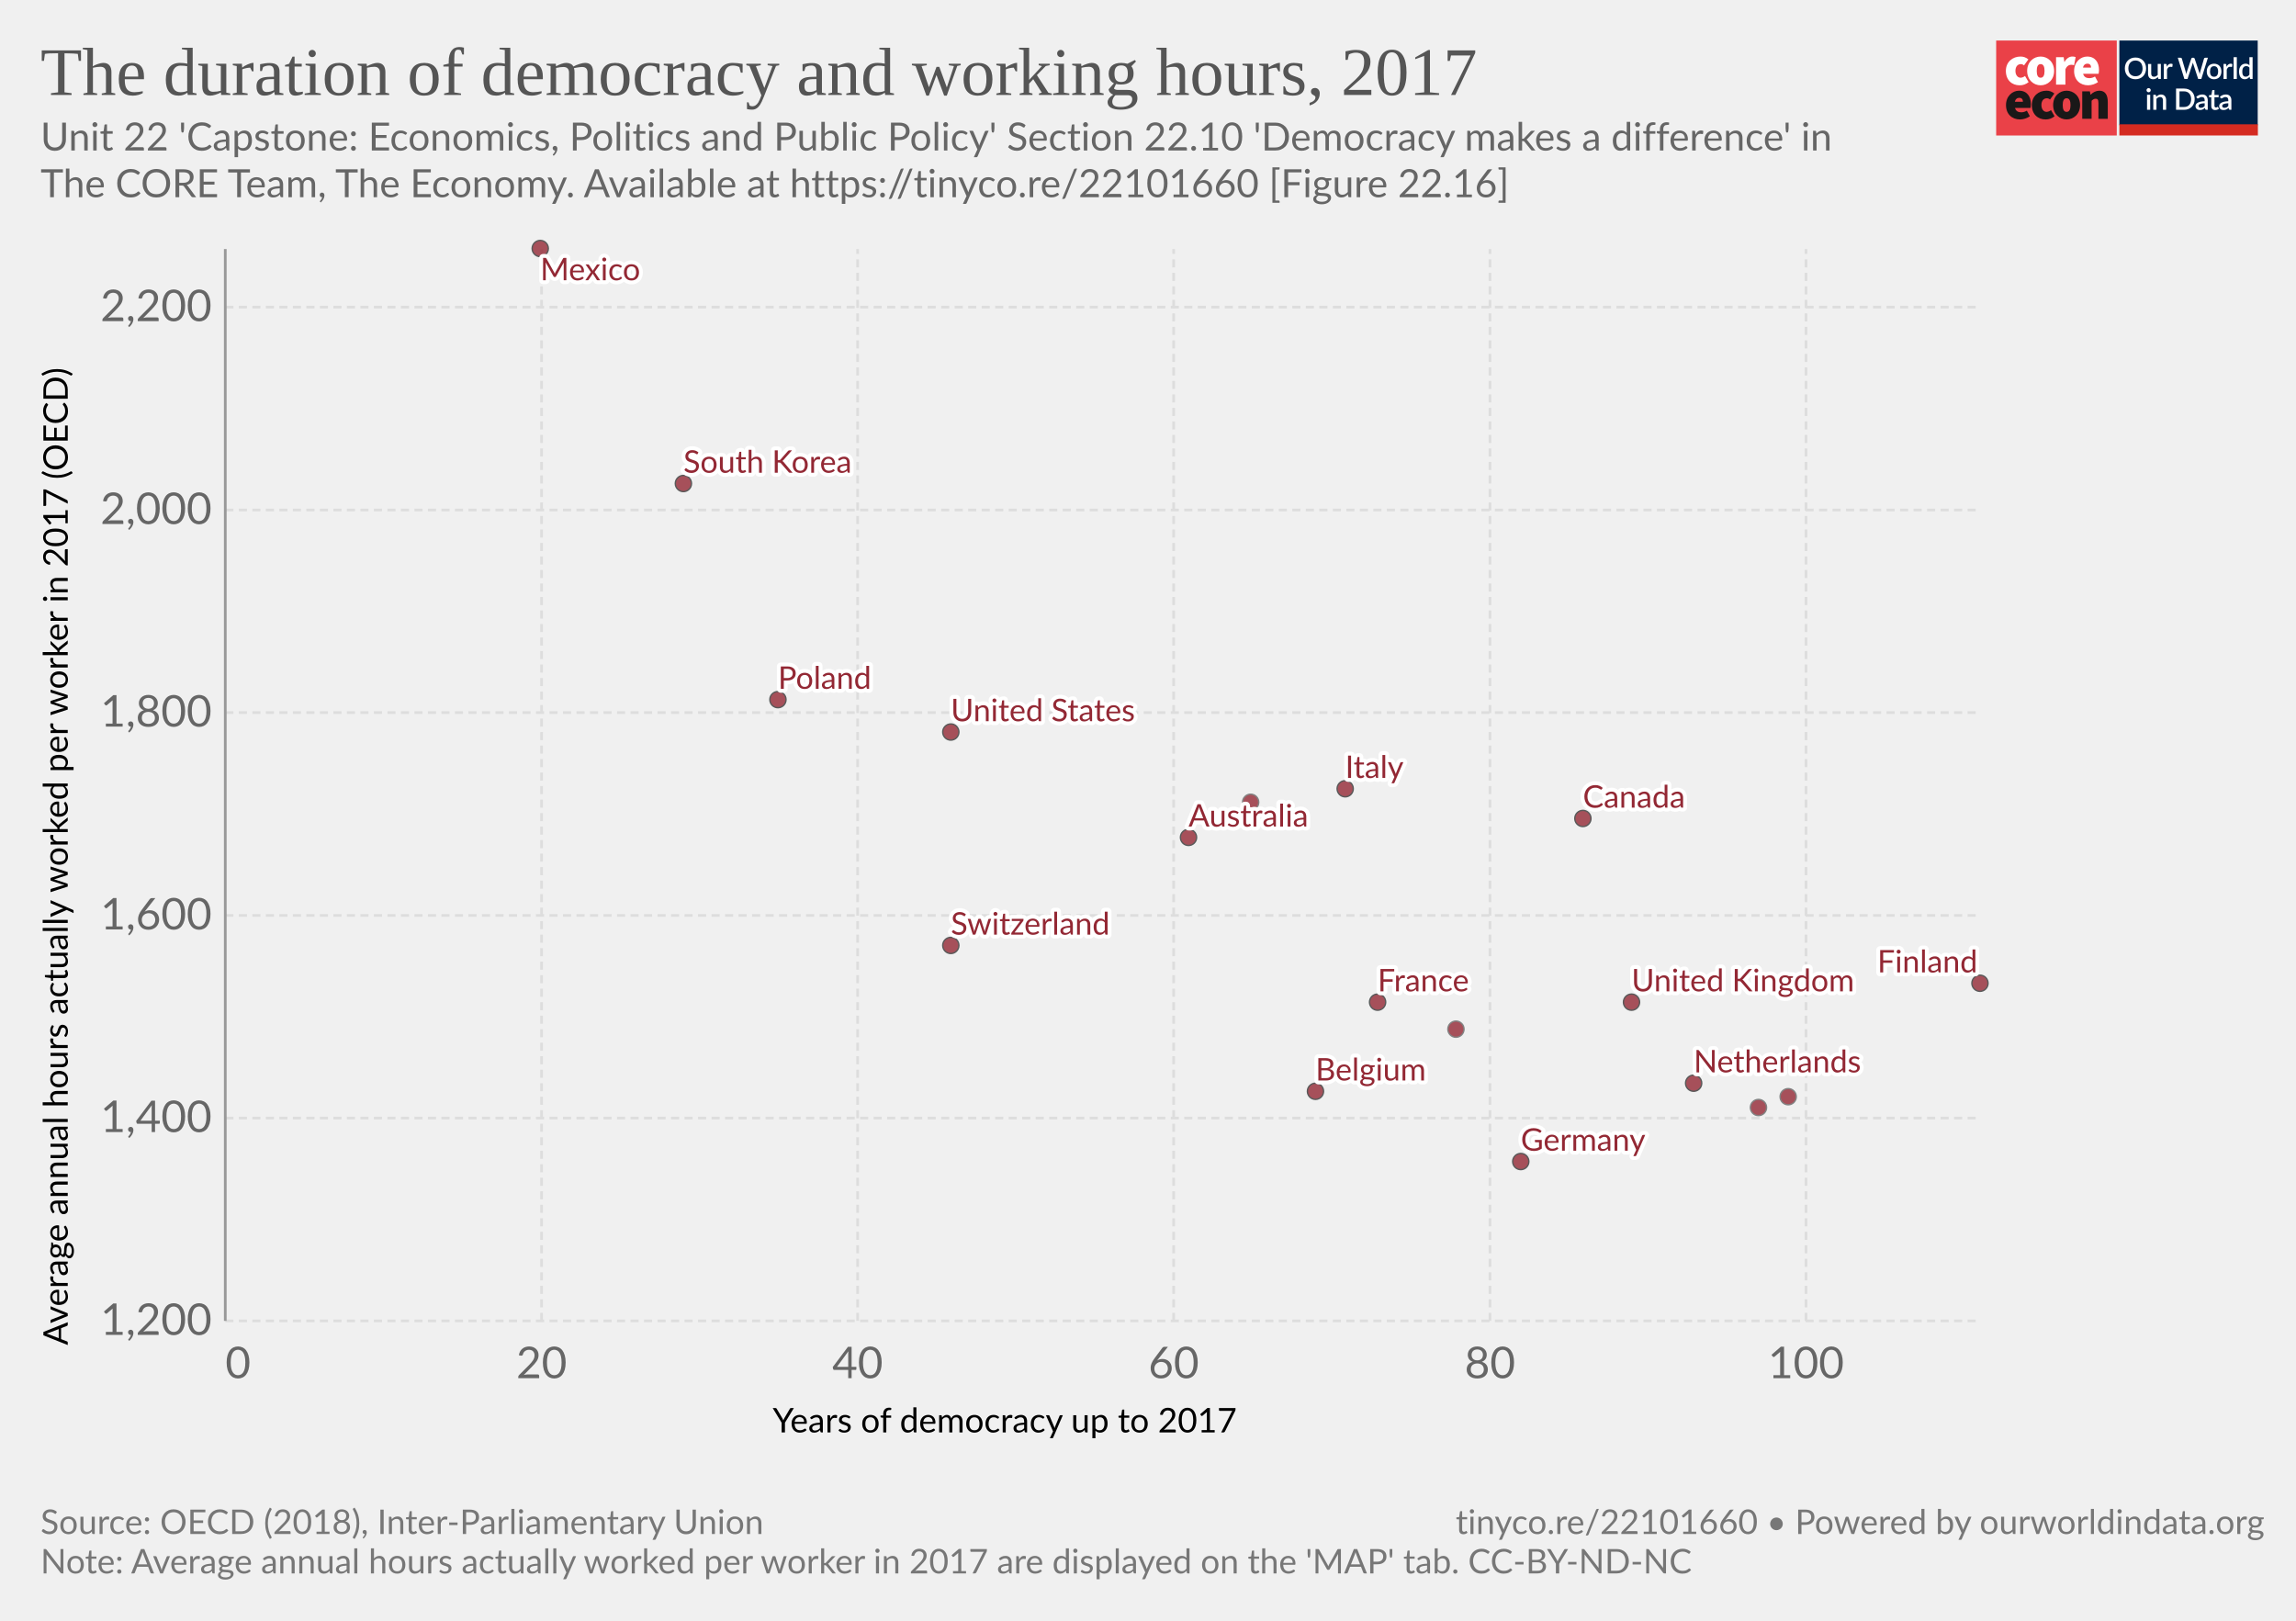
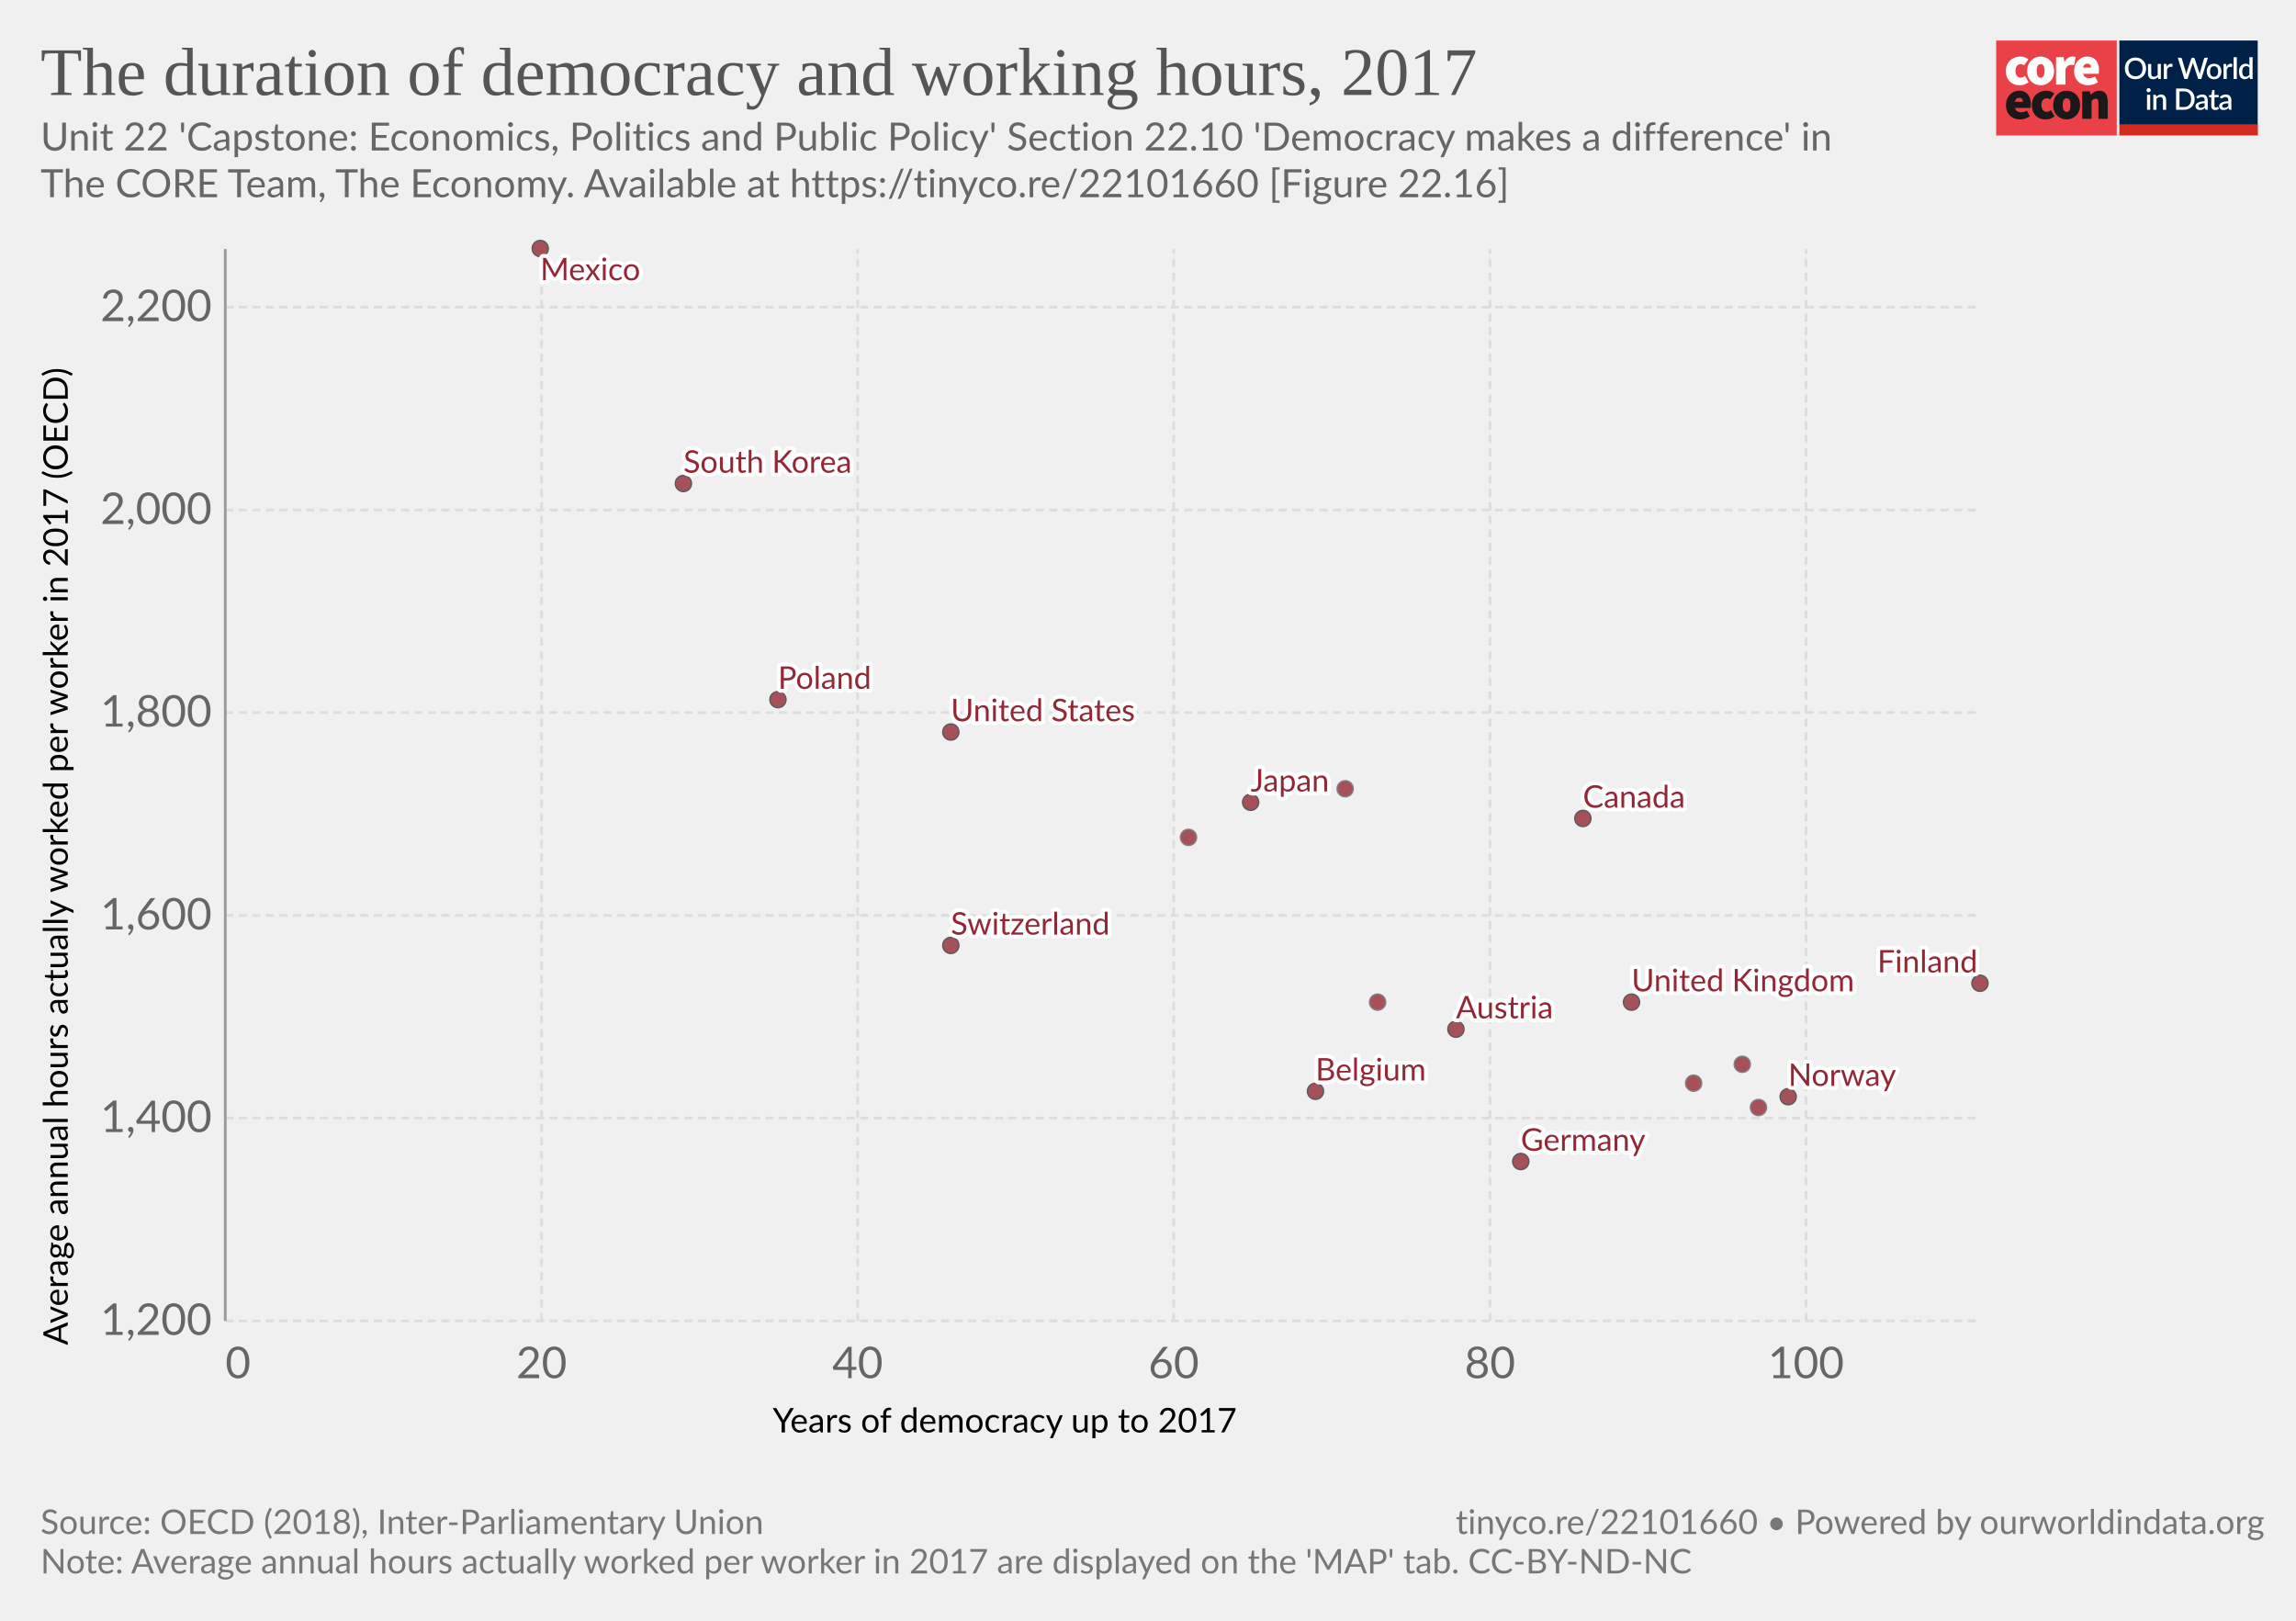
<svg xmlns="http://www.w3.org/2000/svg" version="1.1" style="font-family:Lato, 'Helvetica Neue', Helvetica, Arial, sans-serif;font-size:18px;background-color:white;text-rendering:geometricPrecision;-webkit-font-smoothing:antialiased" width="850" height="600" viewBox="0 0 850 600">
  <g class="HeaderView">
    <g transform="translate(739, 15) scale(0.95)">
      <svg className="coreLogo" width="102" height="37" viewBox="0 0 102 37" fill="none">
        <path d="M47 0H0v37h47V0z" fill="#EA4148" />
        <path d="M3.78 11.85c0-3.55 2.67-5.6 5.68-5.6a4.63 4.63 0 013.09 1.1l-1.7 2.36c-.31-.32-.74-.5-1.18-.52-1.36 0-2.16 1.03-2.16 2.66 0 1.62.89 2.65 2.03 2.65a2.93 2.93 0 001.7-.69l1.4 2.4a5.29 5.29 0 01-3.52 1.24c-3 0-5.34-2.05-5.34-5.6z" fill="#fff" />
        <path d="M18.85 11.85c0-1.63-.42-2.66-1.52-2.66s-1.52 1.03-1.52 2.66c0 1.62.42 2.65 1.52 2.65s1.52-1.03 1.52-2.65zm-6.77 0c0-3.55 2.54-5.6 5.25-5.6 2.7 0 5.25 2.05 5.25 5.6s-2.54 5.6-5.25 5.6-5.25-2.05-5.25-5.6M23.34 6.5h2.97l.25 1.84h.09c.78-1.46 1.97-2.1 3-2.1.45-.02.9.05 1.32.22l-.6 3.16c-.38-.1-.78-.16-1.18-.17-.76 0-1.7.47-2.2 1.8v5.94h-3.65V6.5zM36.98 10.56c0-.81-.34-1.54-1.44-1.54-.8 0-1.49.47-1.7 1.54h3.14zm-6.6 1.29c0-3.47 2.49-5.6 5.07-5.6 3.13 0 4.62 2.3 4.62 5.17 0 .52-.05 1.03-.15 1.54h-6.04c.34 1.28 1.27 1.71 2.46 1.71a4.3 4.3 0 002.16-.64l1.18 2.18a7.08 7.08 0 01-3.85 1.24c-3.09 0-5.46-2.05-5.46-5.6" fill="#fff" />
        <path d="M10.43 23.87c0-.81-.34-1.54-1.44-1.54-.8 0-1.48.47-1.69 1.54h3.13zm-6.6 1.28c0-3.46 2.5-5.6 5.08-5.6 3.13 0 4.61 2.3 4.61 5.18 0 .51-.05 1.03-.15 1.54H7.34c.34 1.28 1.27 1.7 2.46 1.7.76-.01 1.5-.23 2.16-.63l1.18 2.18a7.08 7.08 0 01-3.85 1.24c-3.1 0-5.46-2.06-5.46-5.6M13.9 25.15c0-3.55 2.67-5.6 5.68-5.6a4.63 4.63 0 013.09 1.11l-1.7 2.35c-.32-.31-.74-.5-1.18-.51-1.36 0-2.16 1.03-2.16 2.65 0 1.63.89 2.66 2.03 2.66a2.93 2.93 0 001.7-.69l1.39 2.4a5.29 5.29 0 01-3.51 1.24c-3 0-5.34-2.06-5.34-5.6" fill="#1A1818" />
        <path d="M28.97 25.15c0-1.62-.42-2.65-1.52-2.65s-1.52 1.03-1.52 2.65c0 1.63.42 2.66 1.52 2.66s1.52-1.03 1.52-2.66zm-6.77 0c0-3.55 2.54-5.6 5.25-5.6 2.7 0 5.25 2.05 5.25 5.6s-2.54 5.6-5.25 5.6-5.25-2.04-5.25-5.6M33.54 19.8h2.97l.25 1.29h.09a4.76 4.76 0 013.34-1.54c2.33 0 3.3 1.71 3.3 4.36v6.6h-3.64v-6.13c0-1.37-.34-1.7-1.06-1.7-.67 0-1.05.3-1.6.8v7.02h-3.65V19.8z" fill="#1A1818" />
        <path fill="#fff" d="M48 0h54v37H48z" />
        <path d="M48 0h53.93v33H48V0z" fill="#002147" />
        <path d="M58.42 10.86c0 .61-.1 1.18-.3 1.7a3.83 3.83 0 01-2.15 2.21c-.5.21-1.07.32-1.7.32-.6 0-1.17-.1-1.68-.32a3.9 3.9 0 01-2.15-2.21c-.2-.52-.3-1.09-.3-1.7 0-.61.1-1.18.3-1.7a3.93 3.93 0 012.15-2.22 4.38 4.38 0 011.69-.31c.62 0 1.18.1 1.69.31a3.79 3.79 0 012.15 2.22c.2.52.3 1.09.3 1.7zm-1.38 0c0-.48-.06-.9-.2-1.28A2.38 2.38 0 0055.43 8a2.97 2.97 0 00-1.14-.21c-.42 0-.8.07-1.15.21-.34.14-.63.35-.87.61-.24.27-.43.59-.56.97-.13.38-.2.8-.2 1.28s.07.9.2 1.29a2.46 2.46 0 001.43 1.57c.35.14.73.2 1.15.2.42 0 .8-.06 1.15-.2a2.4 2.4 0 001.42-1.57c.13-.38.2-.81.2-1.29zm7.14-1.72V15h-.74c-.17 0-.27-.08-.32-.24l-.1-.54a3.42 3.42 0 01-.81.63 2.3 2.3 0 01-1.06.24c-.32 0-.6-.05-.85-.16a1.72 1.72 0 01-1-1.15 3.1 3.1 0 01-.12-.91V9.14h1.24v3.73c0 .4.09.7.27.92.18.22.46.32.83.32.27 0 .53-.06.76-.18.24-.13.46-.3.67-.52V9.13h1.23zm2.33 1.08c.18-.37.4-.66.66-.87.27-.22.58-.32.94-.32a1.34 1.34 0 01.66.17l-.09.93c-.01.06-.04.11-.07.14a.2.2 0 01-.13.03c-.06 0-.14 0-.25-.03a1.62 1.62 0 00-.8.04c-.13.05-.25.13-.35.22-.1.1-.2.21-.28.35-.08.14-.15.3-.22.47V15h-1.24V9.13h.72c.13 0 .22.03.27.08.05.05.08.13.1.25l.08.76zm16-3.5L79.94 15h-1.21l-1.95-5.95a4.7 4.7 0 01-.12-.46 3.32 3.32 0 01-.13.46L74.57 15h-1.22l-2.57-8.28h1.13c.11 0 .2.03.28.09.08.05.14.12.16.22l1.56 5.3a6.11 6.11 0 01.16.8 10 10 0 01.2-.8l1.78-5.3a.48.48 0 01.16-.21c.08-.07.17-.1.28-.1h.4c.11 0 .21.03.28.1.08.05.13.12.17.21l1.77 5.3.1.37.1.4a59.35 59.35 0 00.16-.76L81 7.03a.4.4 0 01.16-.22c.08-.06.18-.09.3-.09h1.04zm2.41 2.32c.44 0 .83.07 1.18.22a2.49 2.49 0 011.47 1.55c.13.37.2.79.2 1.25 0 .47-.07.88-.2 1.26-.14.37-.33.69-.58.95-.24.26-.54.46-.9.6-.34.15-.73.22-1.17.22-.43 0-.83-.07-1.18-.22a2.55 2.55 0 01-1.47-1.55c-.14-.38-.2-.8-.2-1.26 0-.46.06-.88.2-1.25a2.55 2.55 0 011.47-1.55c.35-.15.75-.22 1.18-.22zm0 5.08c.53 0 .92-.18 1.18-.53.26-.36.4-.86.4-1.52s-.14-1.17-.4-1.53c-.26-.36-.65-.54-1.18-.54-.53 0-.93.18-1.2.54-.25.36-.38.87-.38 1.53s.13 1.16.39 1.52c.26.35.66.53 1.2.53zm4.86-3.9c.18-.37.4-.66.67-.87.26-.22.57-.32.93-.32a1.34 1.34 0 01.66.17l-.09.93c-.01.06-.04.11-.07.14a.2.2 0 01-.13.03c-.06 0-.14 0-.25-.03a1.62 1.62 0 00-.8.04c-.13.05-.24.13-.35.22-.1.1-.2.21-.28.35-.08.14-.15.3-.22.47V15H88.6V9.13h.72c.13 0 .22.03.27.08.05.05.08.13.1.25l.08.76zm4-3.73V15h-1.25V6.49h1.24zm4.91 4.09a1.45 1.45 0 00-1.24-.6c-.48 0-.86.18-1.13.54-.27.35-.4.87-.4 1.56 0 .37.02.67.08.93.07.25.15.46.27.62.11.16.25.28.42.35.16.08.35.11.56.11.31 0 .58-.07.8-.2.24-.14.45-.33.64-.58v-2.73zm1.24-4.09V15h-.75c-.16 0-.27-.08-.31-.24l-.11-.63c-.25.28-.53.52-.84.7-.31.17-.67.26-1.09.26a1.96 1.96 0 01-1.59-.78c-.19-.25-.34-.57-.44-.94a4.86 4.86 0 01.01-2.5c.12-.37.3-.7.51-.96a2.3 2.3 0 011.85-.88c.34 0 .63.05.88.16.24.11.45.26.64.46V6.49h1.24zm-39.9 14.65V27h-1.24v-5.86h1.24zm.2-1.78c0 .12-.02.22-.06.32a.83.83 0 01-1.34.26.8.8 0 01-.24-.58c0-.11.02-.22.06-.32a.89.89 0 01.43-.43.76.76 0 01.64 0 .81.81 0 01.45.43c.04.1.06.2.06.32zm2.16 2.55a3.67 3.67 0 01.83-.63 2.32 2.32 0 011.9-.08c.24.11.45.26.61.46.17.2.3.43.38.7.09.28.13.58.13.9V27H65v-3.73c0-.4-.1-.7-.28-.92-.18-.22-.45-.33-.83-.33-.27 0-.53.06-.77.19-.23.13-.45.3-.66.52V27h-1.23v-5.86h.74c.17 0 .28.07.33.23l.08.54zm14.96.95c0 .61-.1 1.17-.3 1.68a3.78 3.78 0 01-2.15 2.16c-.5.2-1.07.3-1.69.3H70.1v-8.28h3.12c.62 0 1.19.1 1.7.3a3.71 3.71 0 012.14 2.16c.2.5.3 1.07.3 1.68zm-1.37 0c0-.48-.07-.9-.2-1.28a2.6 2.6 0 00-.55-.96 2.35 2.35 0 00-.87-.6 2.97 2.97 0 00-1.15-.21h-1.77v6.1h1.77c.43 0 .81-.07 1.15-.2.34-.14.63-.34.87-.6.24-.27.43-.59.55-.96.13-.38.2-.81.2-1.29zm5.27 1.58a7.5 7.5 0 00-1.12.1c-.3.06-.55.13-.73.22a.97.97 0 00-.41.3.68.68 0 00-.12.4c0 .13.02.25.06.35.05.1.1.18.18.24.08.06.18.1.28.14a1.78 1.78 0 001.18-.14c.23-.12.46-.3.68-.53v-1.08zm-3.28-2.49a3.36 3.36 0 012.37-.92c.34 0 .63.05.9.16.26.11.48.26.66.46.18.2.31.44.4.72.1.27.15.57.15.9V27h-.55a.56.56 0 01-.27-.05c-.06-.04-.12-.11-.16-.23l-.12-.47-.44.36c-.15.1-.3.2-.46.26a2.77 2.77 0 01-1.75.12c-.2-.06-.38-.16-.53-.29a1.46 1.46 0 01-.48-1.18c0-.23.06-.45.18-.66.12-.22.32-.41.6-.58.27-.17.64-.31 1.1-.43a8.03 8.03 0 011.68-.19v-.39c0-.42-.1-.73-.27-.94-.18-.2-.45-.3-.8-.3-.23-.01-.43.02-.6.08a6.05 6.05 0 00-.74.39.54.54 0 01-.28.08.38.38 0 01-.22-.06.6.6 0 01-.15-.17l-.22-.4zm7.38 5.14c-.48 0-.86-.13-1.12-.4-.26-.28-.4-.67-.4-1.17v-3.41h-.64a.27.27 0 01-.18-.07c-.05-.04-.07-.11-.07-.2v-.5l.95-.14.27-1.7a.31.31 0 01.1-.15c.04-.04.1-.06.18-.06h.63v1.93h1.63v.89h-1.63v3.33c0 .2.05.37.16.48.1.11.24.17.41.17a.79.79 0 00.43-.12 4 4 0 00.12-.08.2.2 0 01.11-.04c.07 0 .13.04.17.11l.37.6c-.2.18-.42.3-.68.4a2.5 2.5 0 01-.8.13zm5.11-2.65a7.5 7.5 0 00-1.11.1 3 3 0 00-.74.22.97.97 0 00-.4.3.68.68 0 00-.13.4c0 .13.02.25.06.35.05.1.11.18.19.24s.17.1.28.14a1.78 1.78 0 001.18-.14c.23-.12.45-.3.67-.53v-1.08zm-3.28-2.49a3.36 3.36 0 012.37-.92c.34 0 .64.05.9.16.27.11.49.26.66.46.18.2.32.44.41.72.1.27.14.57.14.9V27h-.55a.56.56 0 01-.27-.05c-.06-.04-.11-.11-.15-.23l-.12-.47-.45.36c-.14.1-.3.2-.45.26a2.77 2.77 0 01-1.75.12c-.2-.06-.38-.16-.53-.29a1.46 1.46 0 01-.49-1.18c0-.23.06-.45.18-.66.12-.22.32-.41.6-.58.28-.17.65-.31 1.1-.43a8.03 8.03 0 011.68-.19v-.39c0-.42-.09-.73-.27-.94-.18-.2-.44-.3-.8-.3-.23-.01-.43.02-.59.08a6.09 6.09 0 00-.74.39.54.54 0 01-.29.08.38.38 0 01-.22-.06.6.6 0 01-.14-.17l-.23-.4z" fill="#fff" />
        <path fill="#D42B21" d="M48 32.65h54V37H48z" />
      </svg>
    </g>
    <a href="http://localhost:3030/grapher/the-duration-of-democracy-and-working-hours-2017" style="font-family:&quot;Playfair Display&quot;, Georgia, &quot;Times New Roman&quot;, serif" target="_blank" rel="noopener">
      <text font-size="25.20" x="15.0" y="35.2" fill="#555">
        <tspan x="15" y="35.16">The duration of democracy and working hours, 2017</tspan>
      </text>
    </a>
    <text font-size="14.40" x="15.0" y="55.7" fill="#666">
      <tspan x="15" y="55.72">Unit 22 'Capstone: Economics, Politics and Public Policy' Section 22.10 'Democracy makes a difference' in</tspan>
      <tspan x="15" y="73">The CORE Team, The Economy. Available at https://tinyco.re/22101660 [Figure 22.16]</tspan>
    </text>
  </g>
  <g class="ScatterPlot">
    <g class="DualAxisView">
      <g class="HorizontalAxis">
        <text font-size="12.60" x="286.1" y="530.3">
          <tspan x="286.052" y="530.28">Years of democracy up to 2017</tspan>
        </text>
        <text x="83.424" y="510.2" fill="#666" text-anchor="start" font-size="16.2">0</text>
        <text x="200.5" y="510.2" fill="#666" text-anchor="middle" font-size="16.2">20</text>
        <text x="317.5" y="510.2" fill="#666" text-anchor="middle" font-size="16.2">40</text>
        <text x="434.5" y="510.2" fill="#666" text-anchor="middle" font-size="16.2">60</text>
        <text x="551.6" y="510.2" fill="#666" text-anchor="middle" font-size="16.2">80</text>
        <text x="668.6" y="510.2" fill="#666" text-anchor="middle" font-size="16.2">100</text>
      </g>
      <g class="VerticalAxis">
        <text font-size="12.60" x="-498.0" y="25.1" transform="rotate(-90)">
          <tspan x="-497.972" y="25.08">Average annual hours actually worked per worker in 2017 (OECD)</tspan>
        </text>
        <text x="78.42" y="489" dy=".32em" text-anchor="end" fill="#666" font-size="16.2">1,200</text>
        <text x="78.42" y="413.9" dy=".32em" text-anchor="end" fill="#666" font-size="16.2">1,400</text>
        <text x="78.42" y="338.9" dy=".32em" text-anchor="end" fill="#666" font-size="16.2">1,600</text>
        <text x="78.42" y="263.8" dy=".32em" text-anchor="end" fill="#666" font-size="16.2">1,800</text>
        <text x="78.42" y="188.8" dy=".32em" text-anchor="end" fill="#666" font-size="16.2">2,000</text>
        <text x="78.42" y="113.7" dy=".32em" text-anchor="end" fill="#666" font-size="16.2">2,200</text>
      </g>
      <g class="AxisGridLines horizontalLines">
        <line x1="83.42" y1="489" x2="733.00" y2="489" stroke="#ddd" stroke-dasharray="3,2" />
        <line x1="83.42" y1="413.9" x2="733.00" y2="413.9" stroke="#ddd" stroke-dasharray="3,2" />
        <line x1="83.42" y1="338.9" x2="733.00" y2="338.9" stroke="#ddd" stroke-dasharray="3,2" />
        <line x1="83.42" y1="263.8" x2="733.00" y2="263.8" stroke="#ddd" stroke-dasharray="3,2" />
        <line x1="83.42" y1="188.8" x2="733.00" y2="188.8" stroke="#ddd" stroke-dasharray="3,2" />
        <line x1="83.42" y1="113.7" x2="733.00" y2="113.7" stroke="#ddd" stroke-dasharray="3,2" />
      </g>
      <g class="AxisGridLines verticalLines">
        <line x1="83.4" y1="489.00" x2="83.4" y2="92.20" stroke="#999" />
        <line x1="200.5" y1="489.00" x2="200.5" y2="92.20" stroke="#ddd" stroke-dasharray="3,2" />
        <line x1="317.5" y1="489.00" x2="317.5" y2="92.20" stroke="#ddd" stroke-dasharray="3,2" />
        <line x1="434.5" y1="489.00" x2="434.5" y2="92.20" stroke="#ddd" stroke-dasharray="3,2" />
        <line x1="551.6" y1="489.00" x2="551.6" y2="92.20" stroke="#ddd" stroke-dasharray="3,2" />
        <line x1="668.6" y1="489.00" x2="668.6" y2="92.20" stroke="#ddd" stroke-dasharray="3,2" />
      </g>
    </g>
    <g class="PointsWithLabels clickable" clip-path="url(#scatterBounds-1)">
      <rect x="83.424" y="92.2" width="649.576" height="396.8" fill="rgba(255,255,255,0)" />
      <defs>
        <clipPath id="scatterBounds-1">
          <rect x="73.424" y="82.2" width="669.576" height="416.8" />
        </clipPath>
      </defs>
-       <g class="key-United-Kingdom">
-         <circle cx="604.00" cy="371.00" r="3.00" fill="#932834" opacity="0.8" stroke="#333" stroke-width="0.5" />
-       </g>
-       <g class="key-France">
-         <circle cx="510.00" cy="371.00" r="3.00" fill="#932834" opacity="0.8" stroke="#333" stroke-width="0.5" />
-       </g>
-       <g class="key-Belgium">
-         <circle cx="487.00" cy="404.00" r="3.00" fill="#932834" opacity="0.8" stroke="#333" stroke-width="0.5" />
-       </g>
-       <g class="key-Netherlands">
-         <circle cx="627.00" cy="401.00" r="3.00" fill="#932834" opacity="0.8" stroke="#333" stroke-width="0.5" />
-       </g>
-       <g class="key-Germany">
-         <circle cx="563.00" cy="430.00" r="3.00" fill="#932834" opacity="0.8" stroke="#333" stroke-width="0.5" />
-       </g>
-       <g class="key-Switzerland">
-         <circle cx="352.00" cy="350.00" r="3.00" fill="#932834" opacity="0.8" stroke="#333" stroke-width="0.5" />
-       </g>
-       <g class="key-Italy">
-         <circle cx="498.00" cy="292.00" r="3.00" fill="#932834" opacity="0.8" stroke="#333" stroke-width="0.5" />
-       </g>
-       <g class="key-Sweden">
-         <circle cx="645.00" cy="394.00" r="3.00" fill="#932834" opacity="0.8" stroke="#666" stroke-width="0.5" />
-       </g>
-       <g class="key-Poland">
-         <circle cx="288.00" cy="259.00" r="3.00" fill="#932834" opacity="0.8" stroke="#333" stroke-width="0.5" />
-       </g>
-       <g class="key-United-States">
-         <circle cx="352.00" cy="271.00" r="3.00" fill="#932834" opacity="0.8" stroke="#333" stroke-width="0.5" />
-       </g>
      <g class="key-Japan">
-         <circle cx="463.00" cy="297.00" r="3.00" fill="#932834" opacity="0.8" stroke="#666" stroke-width="0.5" />
+         <circle cx="463.00" cy="297.00" r="3.00" fill="#932834" opacity="0.8" stroke="#333" stroke-width="0.5" />
      </g>
      <g class="key-Australia">
-         <circle cx="440.00" cy="310.00" r="3.00" fill="#932834" opacity="0.8" stroke="#333" stroke-width="0.5" />
+         <circle cx="440.00" cy="310.00" r="3.00" fill="#932834" opacity="0.8" stroke="#666" stroke-width="0.5" />
      </g>
      <g class="key-Austria">
-         <circle cx="539.00" cy="381.00" r="3.00" fill="#932834" opacity="0.8" stroke="#666" stroke-width="0.5" />
+         <circle cx="539.00" cy="381.00" r="3.00" fill="#932834" opacity="0.8" stroke="#333" stroke-width="0.5" />
      </g>
      <g class="key-Canada">
        <circle cx="586.00" cy="303.00" r="3.00" fill="#932834" opacity="0.8" stroke="#333" stroke-width="0.5" />
      </g>
      <g class="key-Norway">
-         <circle cx="662.00" cy="406.00" r="3.00" fill="#932834" opacity="0.8" stroke="#666" stroke-width="0.5" />
+         <circle cx="662.00" cy="406.00" r="3.00" fill="#932834" opacity="0.8" stroke="#333" stroke-width="0.5" />
      </g>
      <g class="key-Mexico">
        <circle cx="200.00" cy="92.00" r="3.00" fill="#932834" opacity="0.8" stroke="#333" stroke-width="0.5" />
      </g>
      <g class="key-South-Korea">
        <circle cx="253.00" cy="179.00" r="3.00" fill="#932834" opacity="0.8" stroke="#333" stroke-width="0.5" />
      </g>
      <g class="key-Finland">
        <circle cx="733.00" cy="364.00" r="3.00" fill="#932834" opacity="0.8" stroke="#333" stroke-width="0.5" />
      </g>
      <g class="key-Denmark">
        <circle cx="651.00" cy="410.00" r="3.00" fill="#932834" opacity="0.8" stroke="#666" stroke-width="0.5" />
      </g>
+       <g class="key-United-States">
+         <circle cx="352.00" cy="271.00" r="3.00" fill="#932834" opacity="0.8" stroke="#333" stroke-width="0.5" />
+       </g>
+       <g class="key-Poland">
+         <circle cx="288.00" cy="259.00" r="3.00" fill="#932834" opacity="0.8" stroke="#333" stroke-width="0.5" />
+       </g>
+       <g class="key-Sweden">
+         <circle cx="645.00" cy="394.00" r="3.00" fill="#932834" opacity="0.8" stroke="#666" stroke-width="0.5" />
+       </g>
+       <g class="key-Italy">
+         <circle cx="498.00" cy="292.00" r="3.00" fill="#932834" opacity="0.8" stroke="#666" stroke-width="0.5" />
+       </g>
+       <g class="key-Switzerland">
+         <circle cx="352.00" cy="350.00" r="3.00" fill="#932834" opacity="0.8" stroke="#333" stroke-width="0.5" />
+       </g>
+       <g class="key-Germany">
+         <circle cx="563.00" cy="430.00" r="3.00" fill="#932834" opacity="0.8" stroke="#333" stroke-width="0.5" />
+       </g>
+       <g class="key-Netherlands">
+         <circle cx="627.00" cy="401.00" r="3.00" fill="#932834" opacity="0.8" stroke="#666" stroke-width="0.5" />
+       </g>
+       <g class="key-Belgium">
+         <circle cx="487.00" cy="404.00" r="3.00" fill="#932834" opacity="0.8" stroke="#333" stroke-width="0.5" />
+       </g>
+       <g class="key-France">
+         <circle cx="510.00" cy="371.00" r="3.00" fill="#932834" opacity="0.8" stroke="#666" stroke-width="0.5" />
+       </g>
+       <g class="key-United-Kingdom">
+         <circle cx="604.00" cy="371.00" r="3.00" fill="#932834" opacity="0.8" stroke="#333" stroke-width="0.5" />
+       </g>
      <g class="backgroundLabels" fill="#333">
-         <text x="604.00" y="367.00" font-size="11.55" font-weight="400" fill="#932834" style="fill:#fff;stroke:#fff;stroke-linecap:round;stroke-linejoin:round;stroke-width:.25em">United Kingdom</text>
-         <text x="604.00" y="367.00" font-size="11.55" font-weight="400" fill="#932834">United Kingdom</text>
-         <text x="510.00" y="367.00" font-size="11.55" font-weight="400" fill="#932834" style="fill:#fff;stroke:#fff;stroke-linecap:round;stroke-linejoin:round;stroke-width:.25em">France</text>
-         <text x="510.00" y="367.00" font-size="11.55" font-weight="400" fill="#932834">France</text>
-         <text x="487.00" y="400.00" font-size="11.55" font-weight="400" fill="#932834" style="fill:#fff;stroke:#fff;stroke-linecap:round;stroke-linejoin:round;stroke-width:.25em">Belgium</text>
-         <text x="487.00" y="400.00" font-size="11.55" font-weight="400" fill="#932834">Belgium</text>
-         <text x="627.00" y="397.00" font-size="11.55" font-weight="400" fill="#932834" style="fill:#fff;stroke:#fff;stroke-linecap:round;stroke-linejoin:round;stroke-width:.25em">Netherlands</text>
-         <text x="627.00" y="397.00" font-size="11.55" font-weight="400" fill="#932834">Netherlands</text>
-         <text x="563.00" y="426.00" font-size="11.55" font-weight="400" fill="#932834" style="fill:#fff;stroke:#fff;stroke-linecap:round;stroke-linejoin:round;stroke-width:.25em">Germany</text>
-         <text x="563.00" y="426.00" font-size="11.55" font-weight="400" fill="#932834">Germany</text>
-         <text x="352.00" y="346.00" font-size="11.55" font-weight="400" fill="#932834" style="fill:#fff;stroke:#fff;stroke-linecap:round;stroke-linejoin:round;stroke-width:.25em">Switzerland</text>
-         <text x="352.00" y="346.00" font-size="11.55" font-weight="400" fill="#932834">Switzerland</text>
-         <text x="498.00" y="288.00" font-size="11.55" font-weight="400" fill="#932834" style="fill:#fff;stroke:#fff;stroke-linecap:round;stroke-linejoin:round;stroke-width:.25em">Italy</text>
-         <text x="498.00" y="288.00" font-size="11.55" font-weight="400" fill="#932834">Italy</text>
-         <text x="288.00" y="255.00" font-size="11.55" font-weight="400" fill="#932834" style="fill:#fff;stroke:#fff;stroke-linecap:round;stroke-linejoin:round;stroke-width:.25em">Poland</text>
-         <text x="288.00" y="255.00" font-size="11.55" font-weight="400" fill="#932834">Poland</text>
-         <text x="352.00" y="267.00" font-size="11.55" font-weight="400" fill="#932834" style="fill:#fff;stroke:#fff;stroke-linecap:round;stroke-linejoin:round;stroke-width:.25em">United States</text>
-         <text x="352.00" y="267.00" font-size="11.55" font-weight="400" fill="#932834">United States</text>
-         <text x="440.00" y="306.00" font-size="11.55" font-weight="400" fill="#932834" style="fill:#fff;stroke:#fff;stroke-linecap:round;stroke-linejoin:round;stroke-width:.25em">Australia</text>
-         <text x="440.00" y="306.00" font-size="11.55" font-weight="400" fill="#932834">Australia</text>
+         <text x="463.00" y="293.00" font-size="11.55" font-weight="400" fill="#932834" style="fill:#fff;stroke:#fff;stroke-linecap:round;stroke-linejoin:round;stroke-width:.25em">Japan</text>
+         <text x="463.00" y="293.00" font-size="11.55" font-weight="400" fill="#932834">Japan</text>
+         <text x="539.00" y="377.00" font-size="11.55" font-weight="400" fill="#932834" style="fill:#fff;stroke:#fff;stroke-linecap:round;stroke-linejoin:round;stroke-width:.25em">Austria</text>
+         <text x="539.00" y="377.00" font-size="11.55" font-weight="400" fill="#932834">Austria</text>
        <text x="586.00" y="299.00" font-size="11.55" font-weight="400" fill="#932834" style="fill:#fff;stroke:#fff;stroke-linecap:round;stroke-linejoin:round;stroke-width:.25em">Canada</text>
        <text x="586.00" y="299.00" font-size="11.55" font-weight="400" fill="#932834">Canada</text>
+         <text x="662.00" y="402.00" font-size="11.55" font-weight="400" fill="#932834" style="fill:#fff;stroke:#fff;stroke-linecap:round;stroke-linejoin:round;stroke-width:.25em">Norway</text>
+         <text x="662.00" y="402.00" font-size="11.55" font-weight="400" fill="#932834">Norway</text>
        <text x="200.00" y="103.75" font-size="11.55" font-weight="400" fill="#932834" style="fill:#fff;stroke:#fff;stroke-linecap:round;stroke-linejoin:round;stroke-width:.25em">Mexico</text>
        <text x="200.00" y="103.75" font-size="11.55" font-weight="400" fill="#932834">Mexico</text>
        <text x="253.00" y="175.00" font-size="11.55" font-weight="400" fill="#932834" style="fill:#fff;stroke:#fff;stroke-linecap:round;stroke-linejoin:round;stroke-width:.25em">South Korea</text>
        <text x="253.00" y="175.00" font-size="11.55" font-weight="400" fill="#932834">South Korea</text>
        <text x="695.00" y="360.00" font-size="11.55" font-weight="400" fill="#932834" style="fill:#fff;stroke:#fff;stroke-linecap:round;stroke-linejoin:round;stroke-width:.25em">Finland</text>
        <text x="695.00" y="360.00" font-size="11.55" font-weight="400" fill="#932834">Finland</text>
+         <text x="352.00" y="267.00" font-size="11.55" font-weight="400" fill="#932834" style="fill:#fff;stroke:#fff;stroke-linecap:round;stroke-linejoin:round;stroke-width:.25em">United States</text>
+         <text x="352.00" y="267.00" font-size="11.55" font-weight="400" fill="#932834">United States</text>
+         <text x="288.00" y="255.00" font-size="11.55" font-weight="400" fill="#932834" style="fill:#fff;stroke:#fff;stroke-linecap:round;stroke-linejoin:round;stroke-width:.25em">Poland</text>
+         <text x="288.00" y="255.00" font-size="11.55" font-weight="400" fill="#932834">Poland</text>
+         <text x="352.00" y="346.00" font-size="11.55" font-weight="400" fill="#932834" style="fill:#fff;stroke:#fff;stroke-linecap:round;stroke-linejoin:round;stroke-width:.25em">Switzerland</text>
+         <text x="352.00" y="346.00" font-size="11.55" font-weight="400" fill="#932834">Switzerland</text>
+         <text x="563.00" y="426.00" font-size="11.55" font-weight="400" fill="#932834" style="fill:#fff;stroke:#fff;stroke-linecap:round;stroke-linejoin:round;stroke-width:.25em">Germany</text>
+         <text x="563.00" y="426.00" font-size="11.55" font-weight="400" fill="#932834">Germany</text>
+         <text x="487.00" y="400.00" font-size="11.55" font-weight="400" fill="#932834" style="fill:#fff;stroke:#fff;stroke-linecap:round;stroke-linejoin:round;stroke-width:.25em">Belgium</text>
+         <text x="487.00" y="400.00" font-size="11.55" font-weight="400" fill="#932834">Belgium</text>
+         <text x="604.00" y="367.00" font-size="11.55" font-weight="400" fill="#932834" style="fill:#fff;stroke:#fff;stroke-linecap:round;stroke-linejoin:round;stroke-width:.25em">United Kingdom</text>
+         <text x="604.00" y="367.00" font-size="11.55" font-weight="400" fill="#932834">United Kingdom</text>
      </g>
    </g>
    <g class="ScatterColorLegend clickable" style="cursor:pointer" />
  </g>
  <g class="SourcesFooter" style="fill:#777">
    <g style="fill:#777">
      <text font-size="12.60" x="15.0" y="567.9">
        <tspan x="15" y="567.88">Source: OECD (2018), Inter-Parliamentary Union</tspan>
      </text>
    </g>
    <text font-size="12.60" x="15.0" y="582.5">
      <tspan x="15" y="582.48">Note: Average annual hours actually worked per worker in 2017 are displayed on the 'MAP' tab. CC-BY-ND-NC</tspan>
    </text>
    <text font-size="12.60" x="538.9" y="567.9">
      <tspan x="538.9" y="567.88">
        <a target="_blank" style="fill: #777;" href="https://tinyco.re/22101660">tinyco.re/22101660</a> • <a href="https://ourworldindata.org" target="_blank">Powered by ourworldindata.org</a>
      </tspan>
    </text>
  </g>
</svg>
